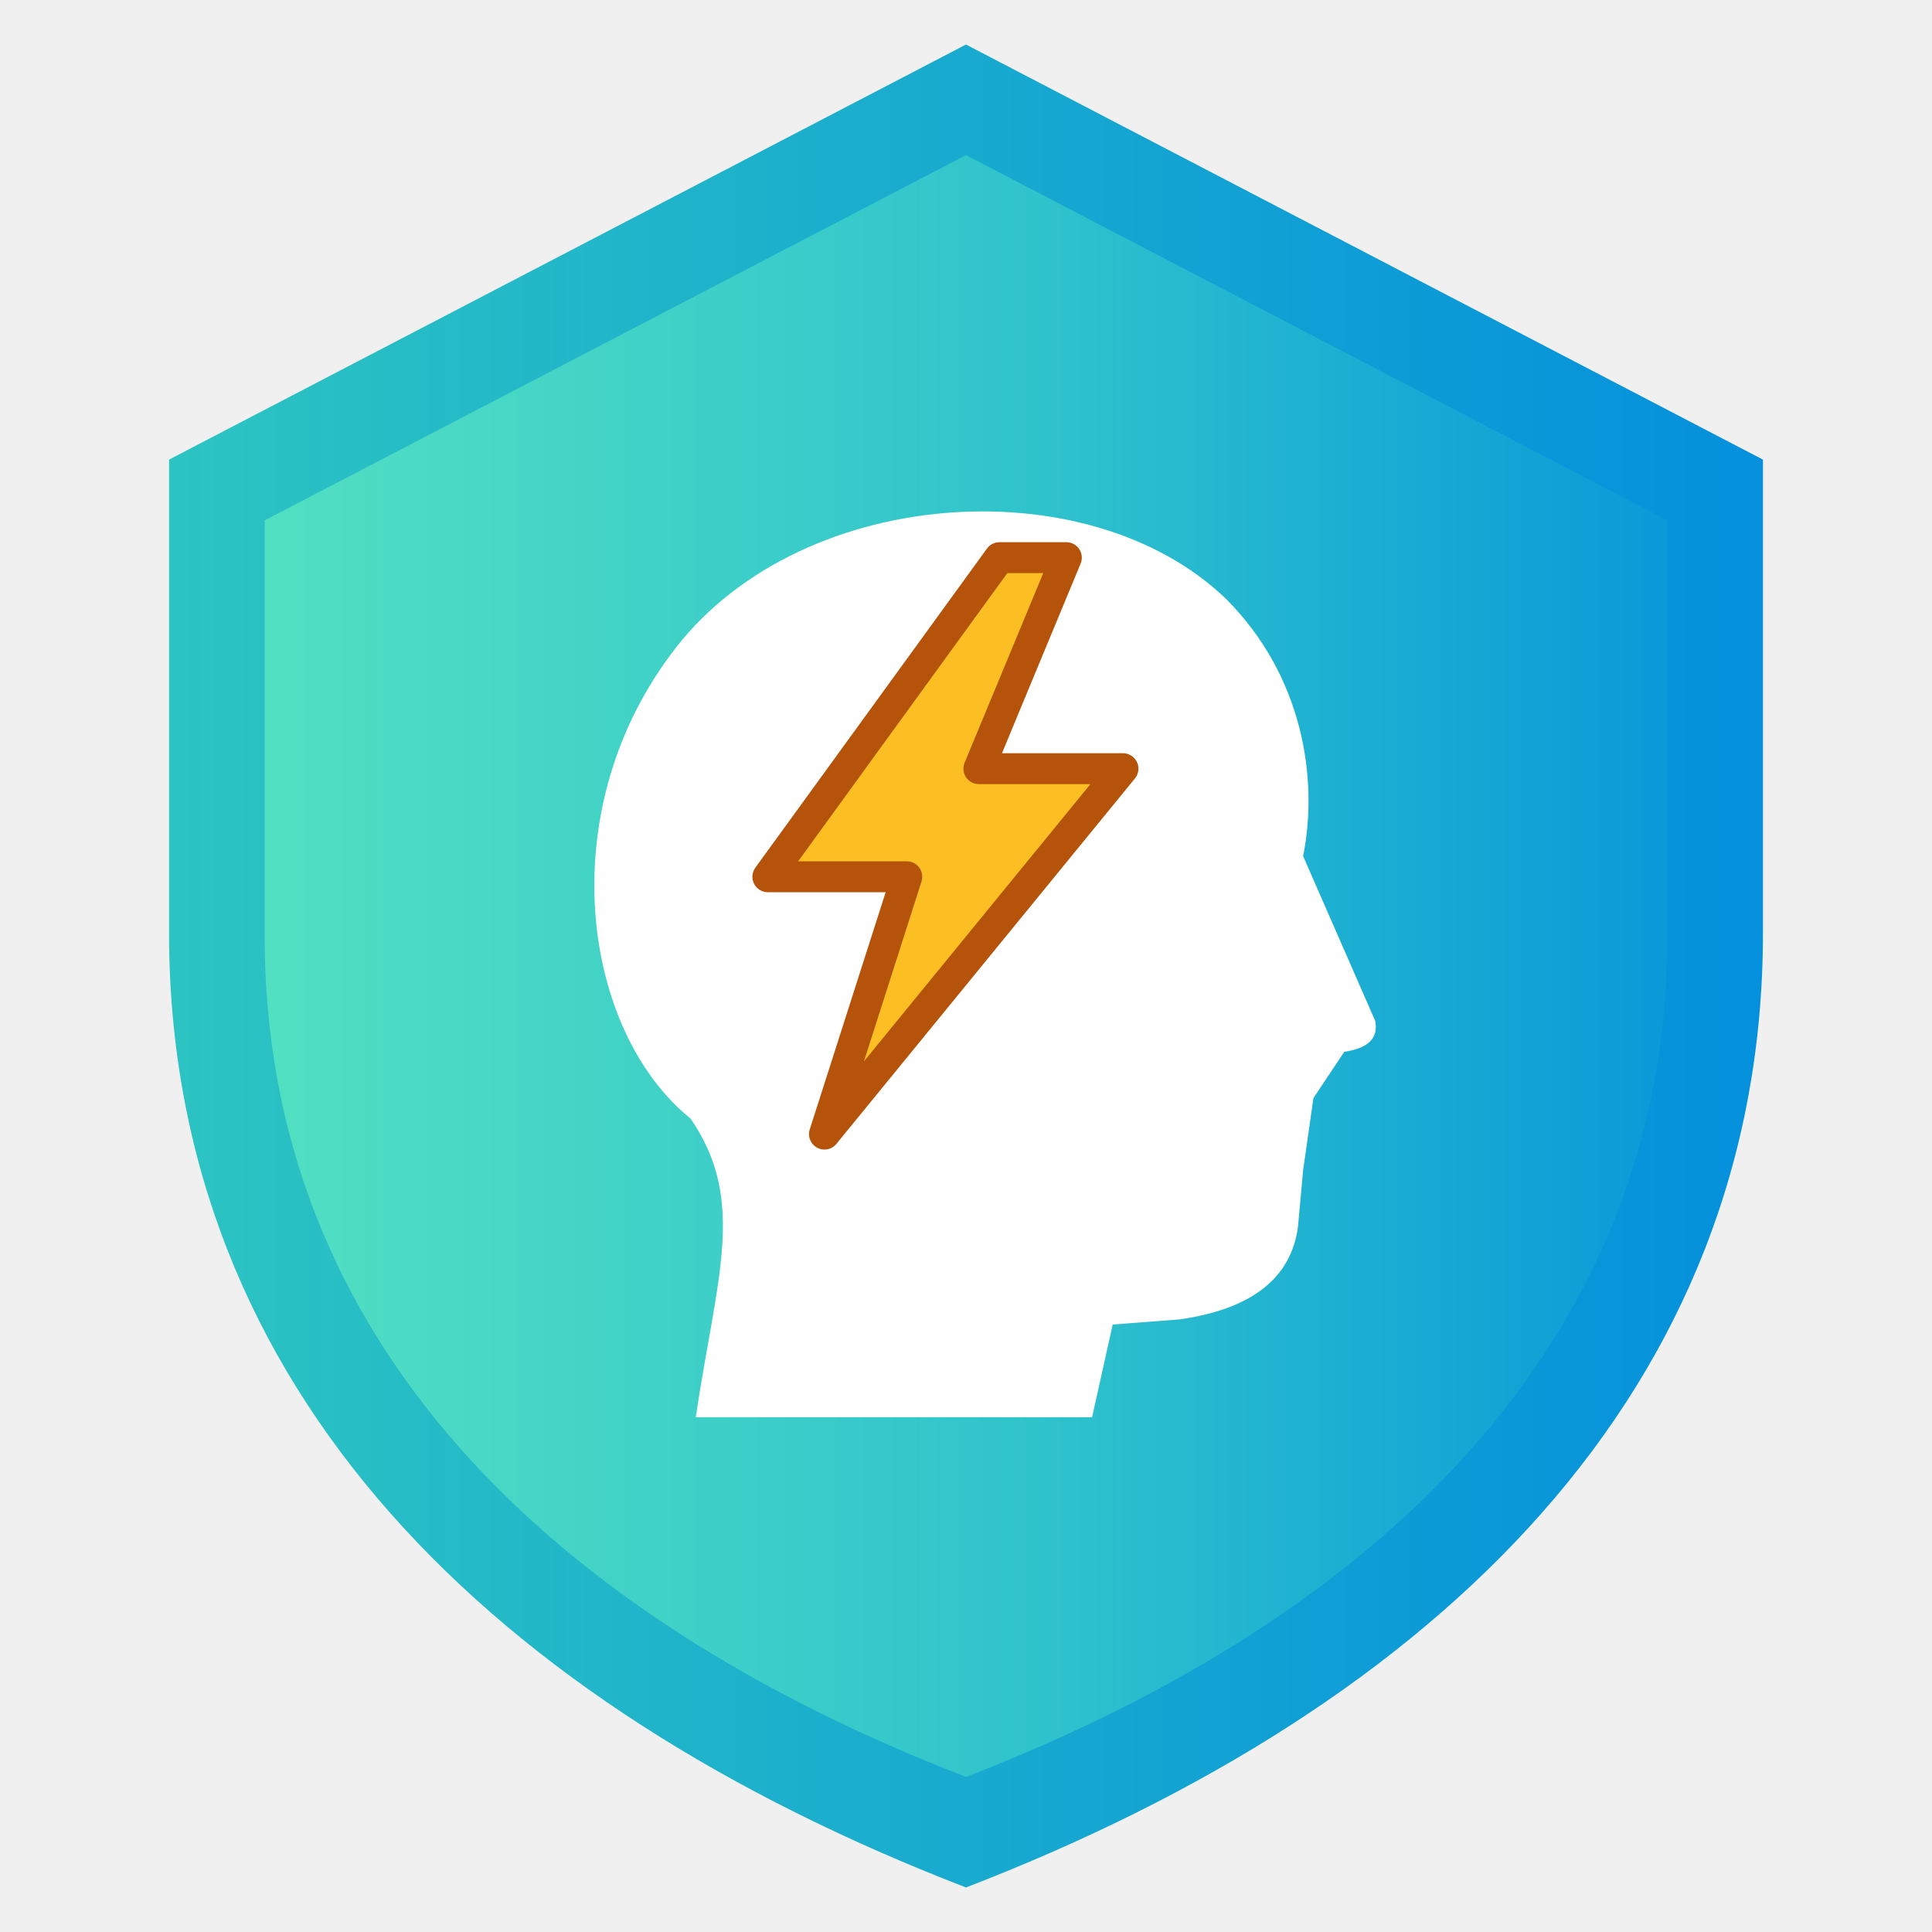
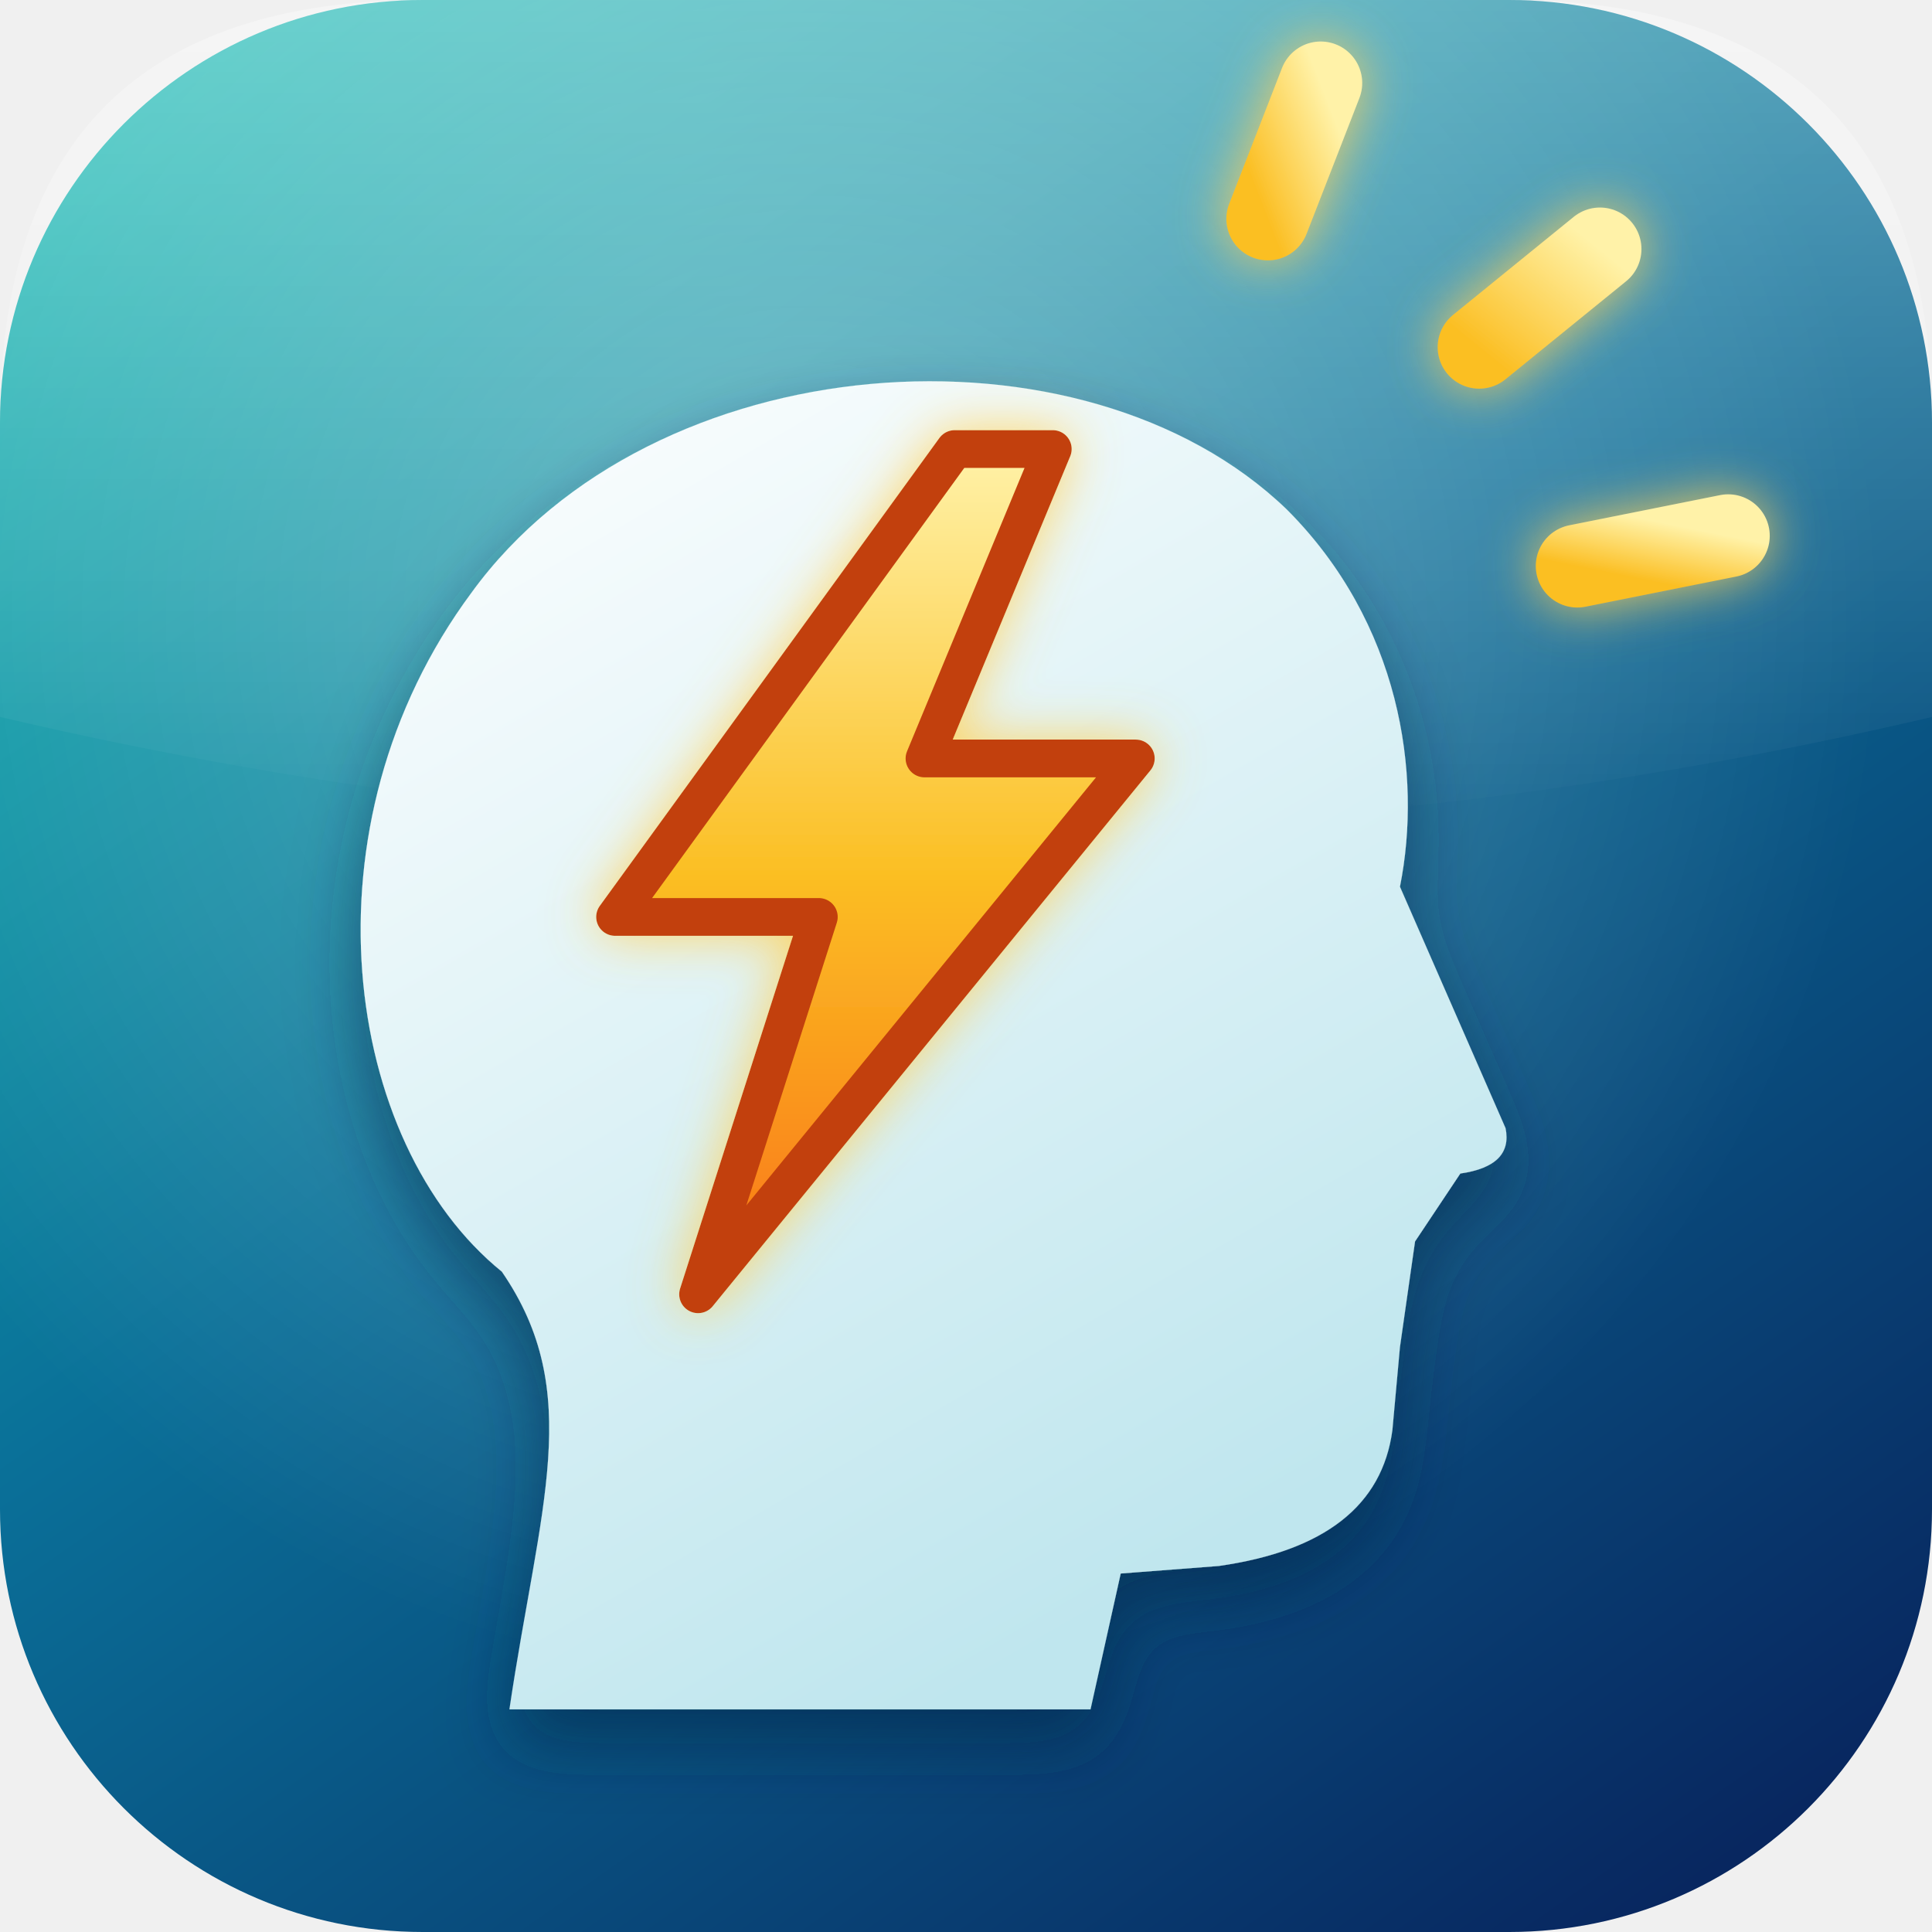
<svg xmlns="http://www.w3.org/2000/svg" viewBox="0 0 512 512" width="512" height="512">
  <defs>
-     <linearGradient id="rim-headache" gradientUnits="userSpaceOnUse" x1="64" y1="0" x2="448" y2="0">
-       <stop offset="0" stop-color="#2cc4c2" />
-       <stop offset="1" stop-color="#0490dc" />
+     <linearGradient id="bg" x1="0.15" y1="0" x2="0.85" y2="1">
+       <stop offset="0" stop-color="#12b5b0" />
+       <stop offset="0.45" stop-color="#0a6f98" />
+       <stop offset="1" stop-color="#08265f" />
    </linearGradient>
-     <linearGradient id="face-headache" gradientUnits="userSpaceOnUse" x1="64" y1="0" x2="448" y2="0">
-       <stop offset="0" stop-color="#52e0c2" />
-       <stop offset="0.55" stop-color="#2fc3cc" />
-       <stop offset="1" stop-color="#0a9ad8" />
+     <linearGradient id="bgFull" x1="0.15" y1="0" x2="0.85" y2="1">
+       <stop offset="0" stop-color="#0d8f8f" />
+       <stop offset="1" stop-color="#082f5e" />
    </linearGradient>
+     <radialGradient id="glow" cx="0.42" cy="0.32" r="0.55">
+       <stop offset="0" stop-color="#ffffff" stop-opacity="0.30" />
+       <stop offset="1" stop-color="#ffffff" stop-opacity="0" />
+     </radialGradient>
+     <linearGradient id="gloss" x1="0" y1="0" x2="0" y2="1">
+       <stop offset="0" stop-color="#ffffff" stop-opacity="0.32" />
+       <stop offset="1" stop-color="#ffffff" stop-opacity="0" />
+     </linearGradient>
+     <linearGradient id="head" x1="0" y1="0" x2="0.5" y2="1">
+       <stop offset="0" stop-color="#ffffff" />
+       <stop offset="1" stop-color="#bfe6ee" />
+     </linearGradient>
+     <linearGradient id="bolt" x1="0" y1="0" x2="0" y2="1">
+       <stop offset="0" stop-color="#fff2a8" />
+       <stop offset="0.5" stop-color="#fbbf24" />
+       <stop offset="1" stop-color="#f97316" />
+     </linearGradient>
+     <linearGradient id="ray" x1="0" y1="1" x2="1" y2="0">
+       <stop offset="0" stop-color="#fbbf24" />
+       <stop offset="1" stop-color="#fff2a8" />
+     </linearGradient>
+     <linearGradient id="txt" x1="0" y1="0" x2="0" y2="1">
+       <stop offset="0" stop-color="#ffffff" />
+       <stop offset="1" stop-color="#c9ecf4" />
+     </linearGradient>
+     <filter id="shadow" x="-20%" y="-20%" width="140%" height="150%">
+       <feDropShadow dx="0" dy="9" stdDeviation="9" flood-color="#032a4a" flood-opacity="0.55" />
+     </filter>
+     <filter id="boltGlow" x="-30%" y="-30%" width="160%" height="160%">
+       <feDropShadow dx="0" dy="0" stdDeviation="7" flood-color="#ffd25a" flood-opacity="0.9" />
+     </filter>
  </defs>
-   <g transform="translate(256 256) scale(1.1) translate(-256 -258)">
-     <path d="M256 36 L448 136 L448 250 C448 360 370 436 256 480 C142 436 64 360 64 250 L64 136 Z" fill="url(#rim-headache)" />
-     <path d="M256 36 L448 136 L448 250 C448 360 370 436 256 480 C142 436 64 360 64 250 L64 136 Z" transform="translate(256 258) scale(0.88) translate(-256 -258)" fill="url(#face-headache)" />
-     <g transform="translate(256 252) scale(0.62) translate(-273 -261)">
-       <path d="M168 446 C176 392 188 362 166 330 C124 296 112 212 158 150 C206 84 320 76 374 128 C404 158 410 198 404 228 L432 292 Q434 302 420 304 L408 322 L404 350 L402 372 Q398 402 356 408 L330 410 L322 446 Z" fill="#ffffff" />
-       <path d="M286 112 L196 236 H250 L218 336 L334 194 H278 L312 112 Z" fill="#fbbf24" stroke="#b45309" stroke-width="12" stroke-linejoin="round" />
+   <rect width="512" height="512" rx="112" fill="url(#bg)" />
+   <rect width="512" height="512" rx="112" fill="url(#glow)" />
+   <path d="M0 112 Q0 0 112 0 H400 Q512 0 512 112 V190 Q256 250 0 190 Z" fill="url(#gloss)" />
+   <g transform="translate(240 268) scale(1) translate(-273 -261)">
+     <g filter="url(#shadow)">
+       <path d="M168 446 C176 392 188 362 166 330 C124 296 112 212 158 150 C206 84 320 76 374 128 C404 158 410 198 404 228 L432 292 Q434 302 420 304 L408 322 L404 350 L402 372 Q398 402 356 408 L330 410 L322 446 Z" fill="url(#head)" />
    </g>
+     <path d="M286 112 L196 236 H250 L218 336 L334 194 H278 L312 112 Z" fill="url(#bolt)" stroke="#c2410c" stroke-width="10" stroke-linejoin="round" filter="url(#boltGlow)" />
+   </g>
+   <g stroke="url(#ray)" stroke-width="22" stroke-linecap="round" fill="none" filter="url(#boltGlow)">
+     <path d="M418 150 L458 142" />
+     <path d="M392 92 L424 66" />
+     <path d="M336 58 L350 22" />
  </g>
</svg>
